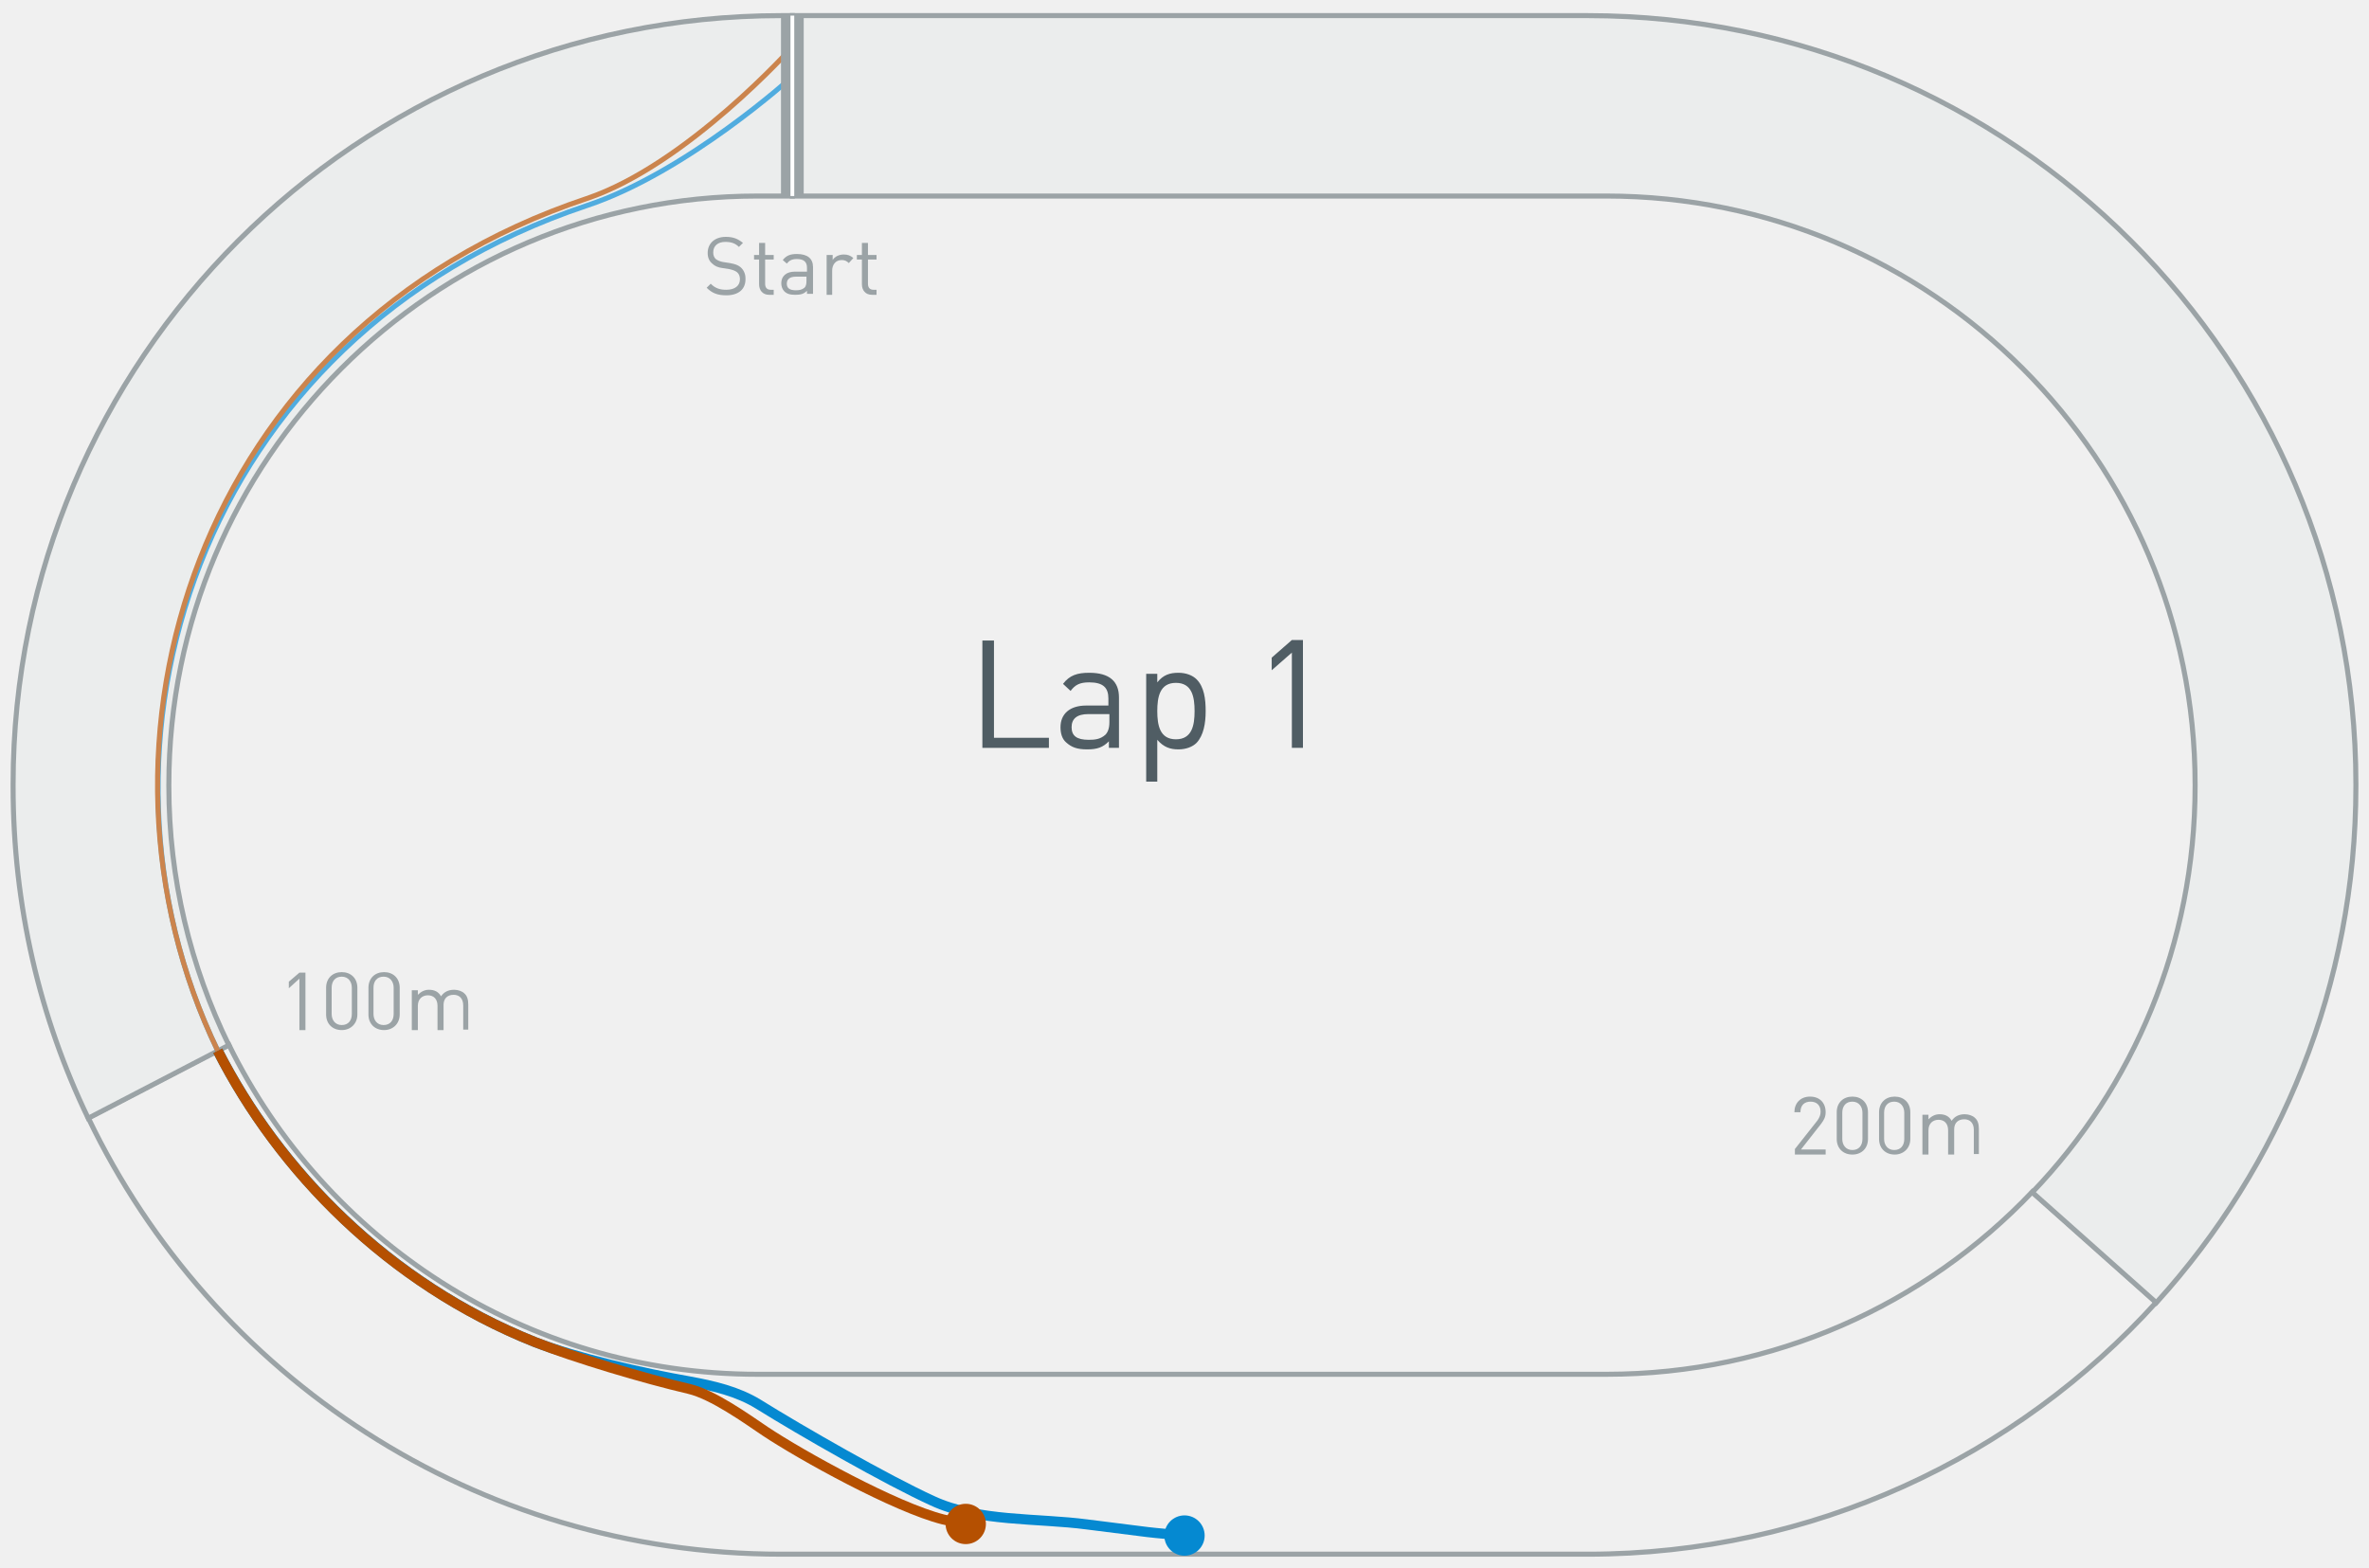
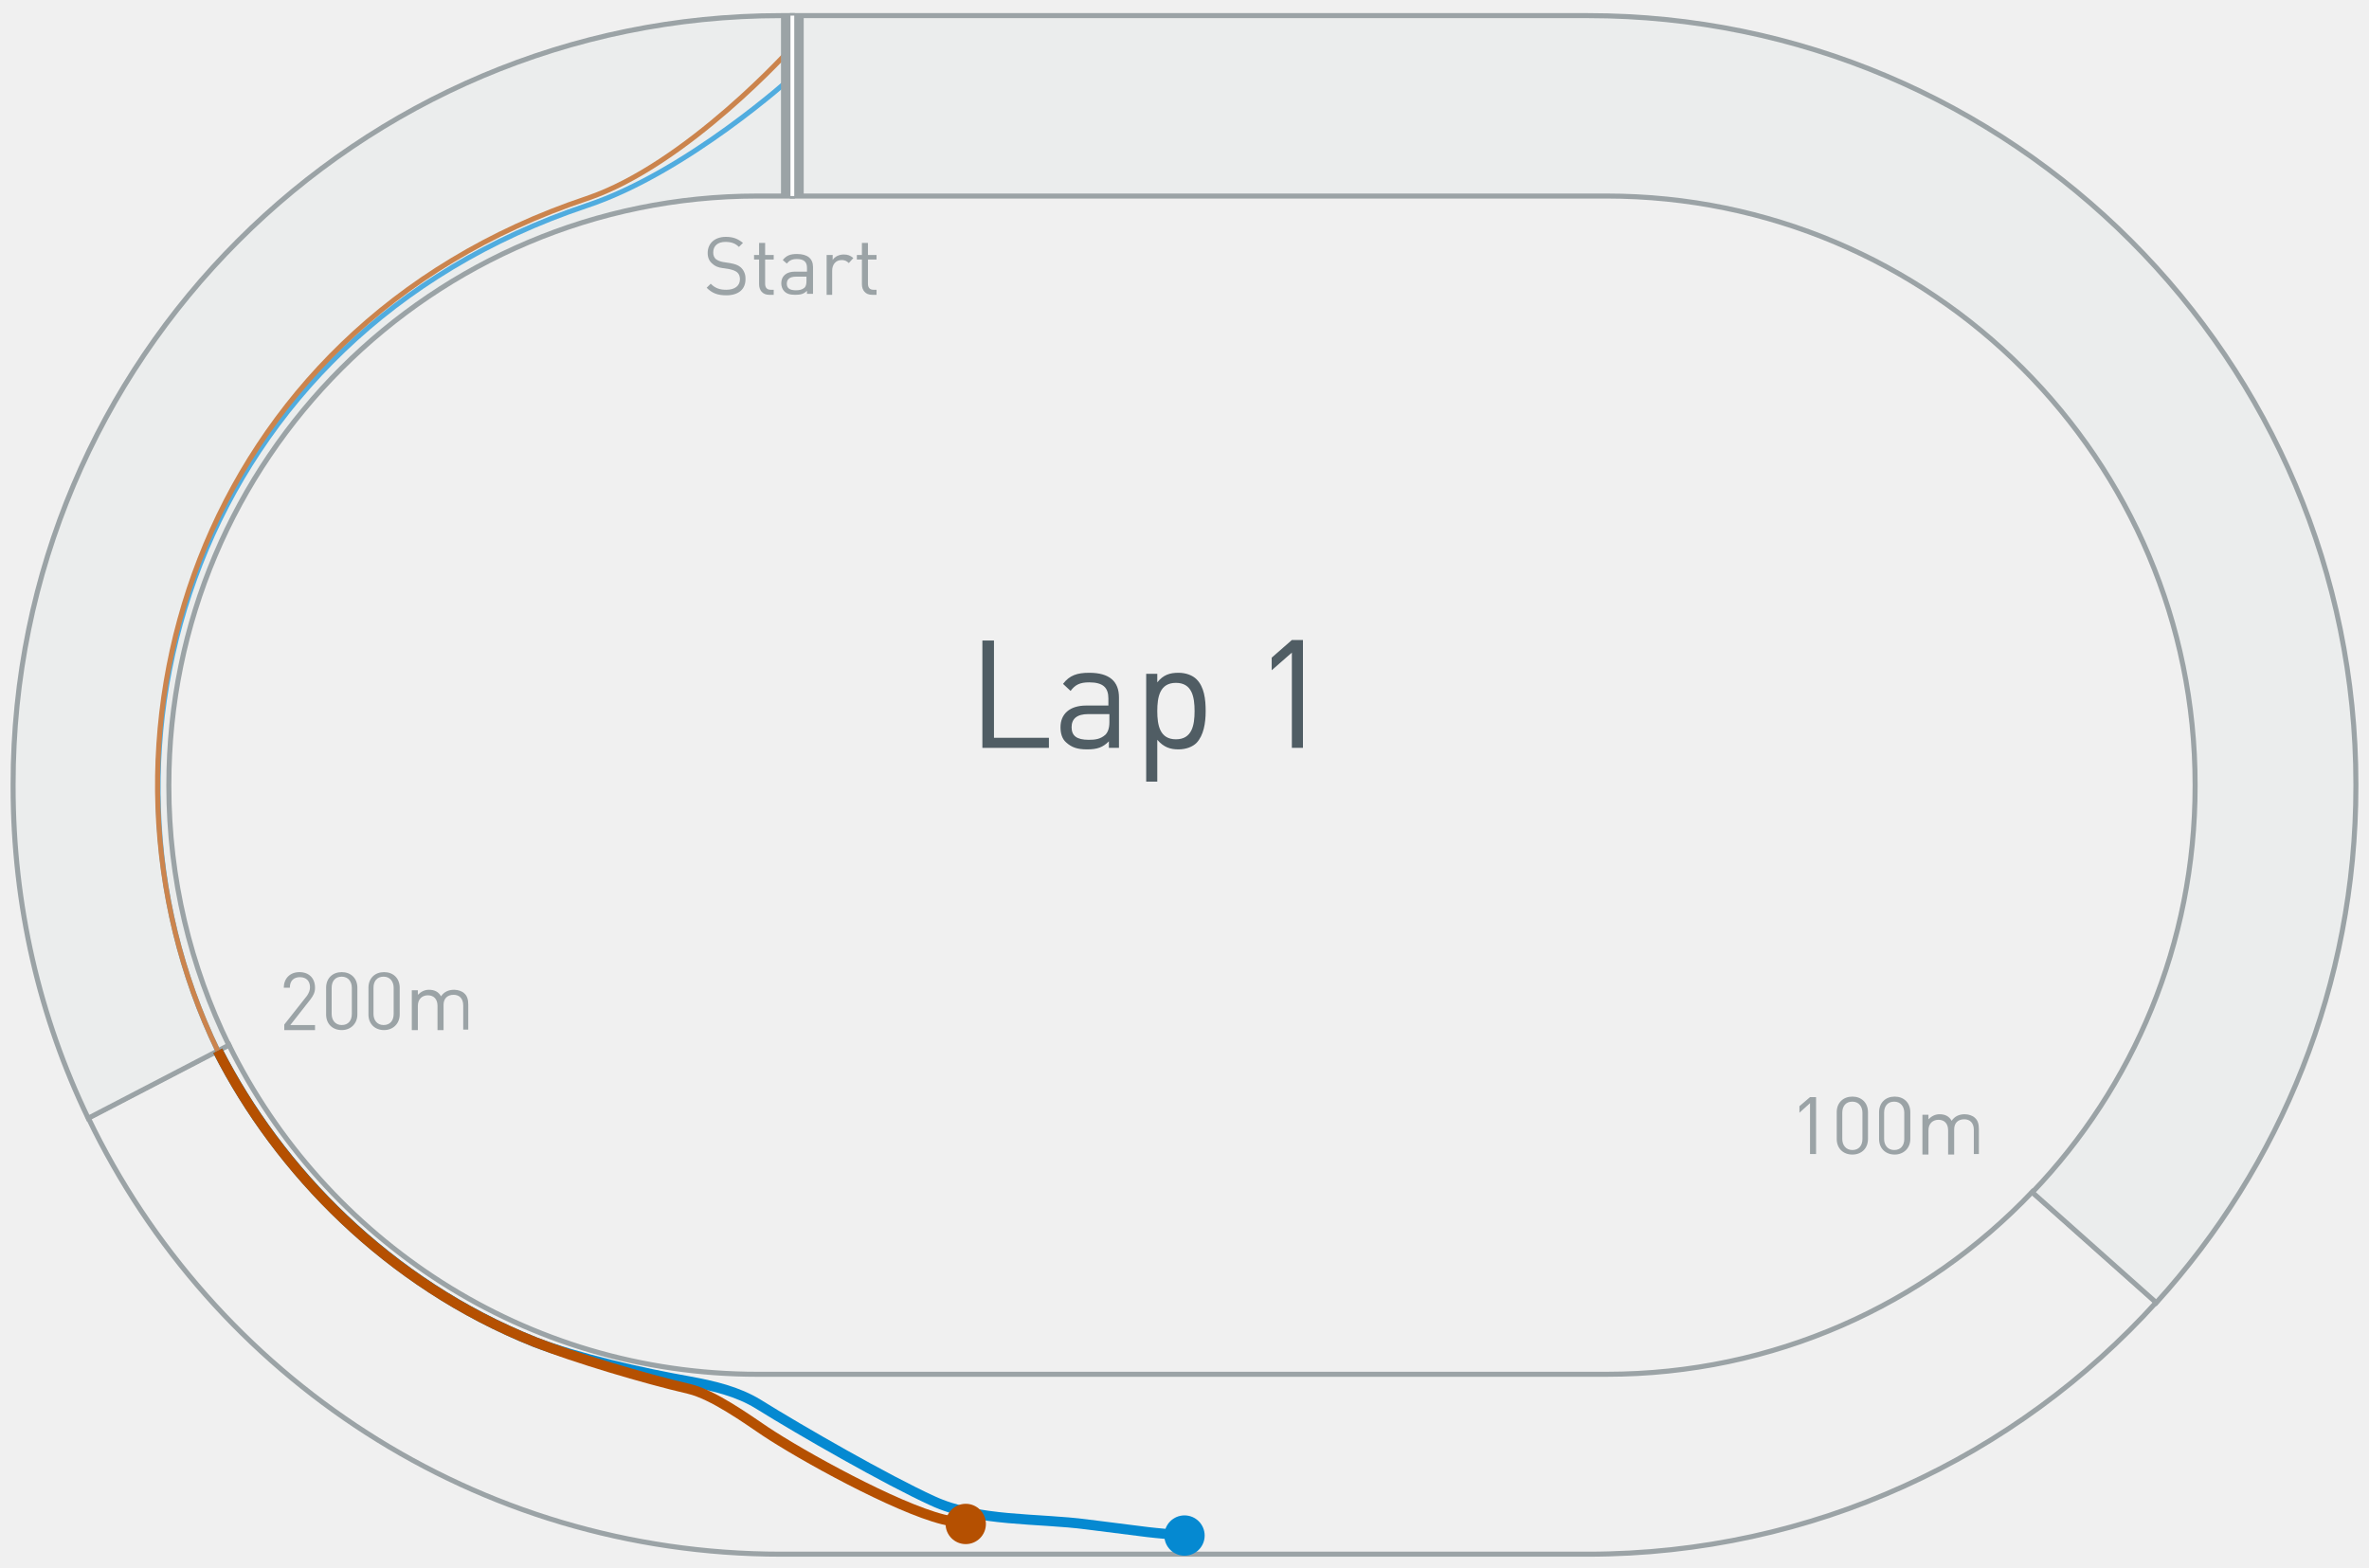
<svg xmlns="http://www.w3.org/2000/svg" version="1.1" x="0px" y="0px" viewBox="0 0 470 311" enable-background="new 0 0 470 311" xml:space="preserve">
  <g id="Layer_2">
    <g>
      <path fill="none" stroke="#9BA3A6" stroke-miterlimit="10" d="M318.7,272.7H150.3c-46.1,0-85.9-26.7-104.9-65.4l-27.9,14.5    c24.6,51.3,76.9,86.6,137.5,86.6H315c44.7,0,85-19.3,112.8-50l-24.6-21.9C381.9,258.9,351.9,272.7,318.7,272.7z" />
      <path fill="#EBEDED" stroke="#9BA3A6" stroke-miterlimit="10" d="M33.5,156v-0.3c0-64.5,52.3-116.8,116.8-116.8h6.9V3.1H155    C70.9,3.1,2.6,71.4,2.6,155.6v0.5c0,23.6,5.3,45.9,14.9,65.8l27.9-14.5C37.8,191.8,33.5,174.4,33.5,156z" />
      <path fill="#EBEDED" stroke="#9BA3A6" stroke-miterlimit="10" d="M467.4,155.6C467.4,71.4,399.1,3.1,315,3.1H157.2v35.8h161.5    c64.5,0,116.8,52.3,116.8,116.8v0.3c0,31.3-12.3,59.7-32.3,80.6l24.6,21.9c24.6-27.1,39.6-63,39.6-102.5V155.6z" />
    </g>
    <path fill="none" stroke="#0589D1" stroke-width="2" stroke-miterlimit="10" d="M43.2,208.5c12.1,23.7,33.7,46.1,62.9,57.8   c8.2,3.2,21.5,6.2,30.6,7.8c4.9,0.9,9.6,2,13.7,4.5c8.5,5.3,25.6,15.1,34.6,19.2c9,4.2,20.9,3.4,30.7,4.7l10.3,1.3   c2.2,0.3,4.4,0.5,6.6,0.7" />
    <path fill="none" stroke="#50ACDF" stroke-miterlimit="10" d="M157.2,15.2c0,0-20.9,19-40.8,25.6C38.7,66.8,14.1,148.4,43.2,208.5" />
    <path fill="none" stroke="#CB844D" stroke-miterlimit="10" d="M157.2,9.3c0,0-20.9,23.4-40.8,30.1c-77.8,26-102.5,108.5-73.2,169.1   " />
    <circle fill="#0589D1" cx="235" cy="304.7" r="4" />
    <circle fill="#B55001" cx="191.6" cy="302.4" r="4" />
    <g>
      <line fill="none" stroke="#9BA3A6" stroke-width="4.507" stroke-miterlimit="10" x1="157.2" y1="38.9" x2="157.2" y2="3.1" />
      <line fill="none" stroke="#FFFFFF" stroke-width="0.751" stroke-miterlimit="10" x1="157.2" y1="38.9" x2="157.2" y2="3.1" />
    </g>
    <path fill="none" stroke="#B55001" stroke-width="2" stroke-miterlimit="10" d="M43.2,208.5c12.1,23.8,33.8,46.2,62.9,57.8   c8.2,3.2,21.6,7.2,30.6,9.3c4.7,1.1,11.4,5.9,15.1,8.4c7.2,4.8,25.8,15.1,35.3,17.5c0.8,0.2,1.7,0.4,2.7,0.5" />
    <g>
      <g>
        <path fill="#505D64" d="M194.9,148.5v-21.4h2.3v19.3h10.9v2H194.9z" />
        <path fill="#505D64" d="M220,148.5v-1.4c-1.2,1.2-2.3,1.6-4.3,1.6c-2,0-3.1-0.4-4.2-1.4c-0.8-0.7-1.1-1.8-1.1-3     c0-2.6,1.8-4.3,5.1-4.3h4.4v-1.4c0-2.1-1-3.2-3.8-3.2c-1.9,0-2.8,0.5-3.7,1.7l-1.5-1.4c1.3-1.7,2.8-2.2,5.2-2.2     c4,0,5.9,1.7,5.9,4.9v10H220z M220,141.7h-4.1c-2.2,0-3.3,0.9-3.3,2.6c0,1.7,1,2.5,3.4,2.5c1.2,0,2.3-0.1,3.3-1     c0.5-0.5,0.8-1.3,0.8-2.5V141.7z" />
        <path fill="#505D64" d="M237.4,147.4c-0.8,0.8-2.1,1.3-3.6,1.3c-1.6,0-2.9-0.4-4.2-1.9v8.3h-2.2v-21.4h2.2v1.7     c1.2-1.5,2.5-1.9,4.2-1.9c1.5,0,2.8,0.5,3.6,1.3c1.5,1.5,1.8,3.9,1.8,6.3C239.2,143.5,238.8,145.9,237.4,147.4z M233.3,135.5     c-3.2,0-3.7,2.8-3.7,5.6s0.5,5.6,3.7,5.6c3.2,0,3.7-2.8,3.7-5.6S236.5,135.5,233.3,135.5z" />
        <path fill="#505D64" d="M256.3,148.5v-19l-4,3.5v-2.5l4-3.5h2.2v21.4H256.3z" />
      </g>
    </g>
  </g>
  <g id="Label">
    <g>
      <path fill="#9BA3A6" d="M144.1,58.6c-1.7,0-2.8-0.4-3.9-1.5l0.8-0.8c0.9,0.9,1.8,1.2,3.1,1.2c1.7,0,2.7-0.8,2.7-2.1    c0-0.6-0.2-1.1-0.6-1.4c-0.4-0.3-0.7-0.4-1.5-0.6l-1.3-0.2c-0.9-0.1-1.6-0.4-2.1-0.9c-0.6-0.5-0.9-1.2-0.9-2.1    c0-1.9,1.4-3.2,3.6-3.2c1.5,0,2.4,0.4,3.4,1.2l-0.8,0.8c-0.7-0.7-1.5-1-2.7-1c-1.5,0-2.4,0.8-2.4,2.1c0,0.6,0.2,1,0.5,1.3    c0.4,0.3,0.9,0.5,1.5,0.6l1.3,0.2c1.1,0.2,1.6,0.4,2.1,0.8c0.6,0.5,1,1.3,1,2.2C148,57.4,146.5,58.6,144.1,58.6z" />
      <path fill="#9BA3A6" d="M152.6,58.5c-1.3,0-2-0.9-2-2.1v-4.9h-1v-0.9h1v-2.4h1.2v2.4h1.7v0.9h-1.7v4.8c0,0.7,0.3,1.2,1.1,1.2h0.6    v1H152.6z" />
      <path fill="#9BA3A6" d="M160.1,58.5v-0.8c-0.6,0.6-1.2,0.8-2.3,0.8c-1.1,0-1.7-0.2-2.2-0.7c-0.4-0.4-0.6-1-0.6-1.6    c0-1.4,1-2.3,2.7-2.3h2.4v-0.8c0-1.1-0.6-1.7-2-1.7c-1,0-1.5,0.3-2,0.9l-0.8-0.7c0.7-0.9,1.5-1.2,2.8-1.2c2.1,0,3.2,0.9,3.2,2.6    v5.3H160.1z M160.1,54.9h-2.2c-1.2,0-1.8,0.5-1.8,1.4c0,0.9,0.6,1.3,1.8,1.3c0.7,0,1.2-0.1,1.7-0.5c0.3-0.3,0.4-0.7,0.4-1.4V54.9z    " />
      <path fill="#9BA3A6" d="M168.4,52.2c-0.4-0.4-0.8-0.6-1.4-0.6c-1.2,0-1.9,0.9-1.9,2.1v4.8H164v-7.9h1.2v1c0.4-0.7,1.3-1.1,2.2-1.1    c0.8,0,1.3,0.2,1.9,0.7L168.4,52.2z" />
      <path fill="#9BA3A6" d="M173,58.5c-1.3,0-2-0.9-2-2.1v-4.9h-1v-0.9h1v-2.4h1.2v2.4h1.7v0.9h-1.7v4.8c0,0.7,0.3,1.2,1.1,1.2h0.6v1    H173z" />
    </g>
    <g>
-       <path fill="#9BA3A6" d="M59.4,204.3v-10.1l-2.1,1.9v-1.3l2.1-1.8h1.2v11.4H59.4z" />
+       <path fill="#9BA3A6" d="M359.1,229v-10.1l-2.1,1.9v-1.3l2.1-1.8h1.2V229H359.1z" />
+       <path fill="#9BA3A6" d="M367.5,229.1c-1.8,0-3.1-1.2-3.1-3.1v-5.3c0-1.9,1.3-3.1,3.1-3.1c1.8,0,3.1,1.2,3.1,3.1v5.3    C370.6,227.9,369.3,229.1,367.5,229.1z M369.5,220.8c0-1.2-0.7-2.2-2-2.2s-2,0.9-2,2.2v5.2c0,1.2,0.7,2.2,2,2.2s2-0.9,2-2.2V220.8    z" />
+       <path fill="#9BA3A6" d="M375.9,229.1c-1.8,0-3.1-1.2-3.1-3.1v-5.3c0-1.9,1.3-3.1,3.1-3.1c1.8,0,3.1,1.2,3.1,3.1v5.3    C379,227.9,377.6,229.1,375.9,229.1z M377.8,220.8c0-1.2-0.7-2.2-2-2.2s-2,0.9-2,2.2v5.2c0,1.2,0.7,2.2,2,2.2s2-0.9,2-2.2V220.8z" />
+       <path fill="#9BA3A6" d="M391.6,229v-4.8c0-1.4-0.8-2.1-1.9-2.1c-1.2,0-2,0.7-2,2v5h-1.2v-4.8c0-1.4-0.8-2.1-1.9-2.1s-2,0.7-2,2.1    v4.8h-1.2v-7.9h1.2v0.9c0.6-0.6,1.3-1,2.2-1c1.1,0,1.9,0.4,2.4,1.3c0.6-0.9,1.5-1.3,2.6-1.3c0.8,0,1.6,0.3,2,0.7    c0.6,0.5,0.8,1.3,0.8,2.2v5H391.6z" />
+     </g>
+     <g>
+       <path fill="#9BA3A6" d="M56.4,204.3v-1l4.5-5.7c0.4-0.6,0.6-1.1,0.6-1.7c0-1.2-0.7-2-2-2c-1.1,0-2,0.6-2,2.1h-1.2    c0-1.8,1.2-3.1,3.1-3.1c1.9,0,3.1,1.2,3.1,3.1c0,0.9-0.3,1.5-0.9,2.3l-4,5.1h4.9v1H56.4z" />
      <path fill="#9BA3A6" d="M67.8,204.4c-1.8,0-3.1-1.2-3.1-3.1v-5.3c0-1.9,1.3-3.1,3.1-3.1c1.8,0,3.1,1.2,3.1,3.1v5.3    C70.9,203.1,69.6,204.4,67.8,204.4z M69.8,196c0-1.2-0.7-2.2-2-2.2s-2,0.9-2,2.2v5.2c0,1.2,0.7,2.2,2,2.2s2-0.9,2-2.2V196z" />
      <path fill="#9BA3A6" d="M76.2,204.4c-1.8,0-3.1-1.2-3.1-3.1v-5.3c0-1.9,1.3-3.1,3.1-3.1c1.8,0,3.1,1.2,3.1,3.1v5.3    C79.3,203.1,78,204.4,76.2,204.4z M78.1,196c0-1.2-0.7-2.2-2-2.2s-2,0.9-2,2.2v5.2c0,1.2,0.7,2.2,2,2.2s2-0.9,2-2.2V196z" />
      <path fill="#9BA3A6" d="M91.9,204.3v-4.8c0-1.4-0.8-2.1-1.9-2.1c-1.2,0-2,0.7-2,2v5h-1.2v-4.8c0-1.4-0.8-2.1-1.9-2.1s-2,0.7-2,2.1    v4.8h-1.2v-7.9h1.2v0.9c0.6-0.6,1.3-1,2.2-1c1.1,0,1.9,0.4,2.4,1.3c0.6-0.9,1.5-1.3,2.6-1.3c0.8,0,1.6,0.3,2,0.7    c0.6,0.5,0.8,1.3,0.8,2.2v5H91.9z" />
    </g>
-     <g>
-       <path fill="#9BA3A6" d="M356.1,229v-1l4.5-5.7c0.4-0.6,0.6-1.1,0.6-1.7c0-1.2-0.7-2-2-2c-1.1,0-2,0.6-2,2.1h-1.2    c0-1.8,1.2-3.1,3.1-3.1c1.9,0,3.1,1.2,3.1,3.1c0,0.9-0.3,1.5-0.9,2.3l-4,5.1h4.9v1H356.1z" />
-       <path fill="#9BA3A6" d="M367.5,229.1c-1.8,0-3.1-1.2-3.1-3.1v-5.3c0-1.9,1.3-3.1,3.1-3.1c1.8,0,3.1,1.2,3.1,3.1v5.3    C370.6,227.9,369.3,229.1,367.5,229.1z M369.5,220.8c0-1.2-0.7-2.2-2-2.2s-2,0.9-2,2.2v5.2c0,1.2,0.7,2.2,2,2.2s2-0.9,2-2.2V220.8    z" />
-       <path fill="#9BA3A6" d="M375.9,229.1c-1.8,0-3.1-1.2-3.1-3.1v-5.3c0-1.9,1.3-3.1,3.1-3.1c1.8,0,3.1,1.2,3.1,3.1v5.3    C379,227.9,377.6,229.1,375.9,229.1z M377.8,220.8c0-1.2-0.7-2.2-2-2.2s-2,0.9-2,2.2v5.2c0,1.2,0.7,2.2,2,2.2s2-0.9,2-2.2V220.8z" />
-       <path fill="#9BA3A6" d="M391.6,229v-4.8c0-1.4-0.8-2.1-1.9-2.1c-1.2,0-2,0.7-2,2v5h-1.2v-4.8c0-1.4-0.8-2.1-1.9-2.1s-2,0.7-2,2.1    v4.8h-1.2v-7.9h1.2v0.9c0.6-0.6,1.3-1,2.2-1c1.1,0,1.9,0.4,2.4,1.3c0.6-0.9,1.5-1.3,2.6-1.3c0.8,0,1.6,0.3,2,0.7    c0.6,0.5,0.8,1.3,0.8,2.2v5H391.6z" />
-     </g>
  </g>
</svg>
